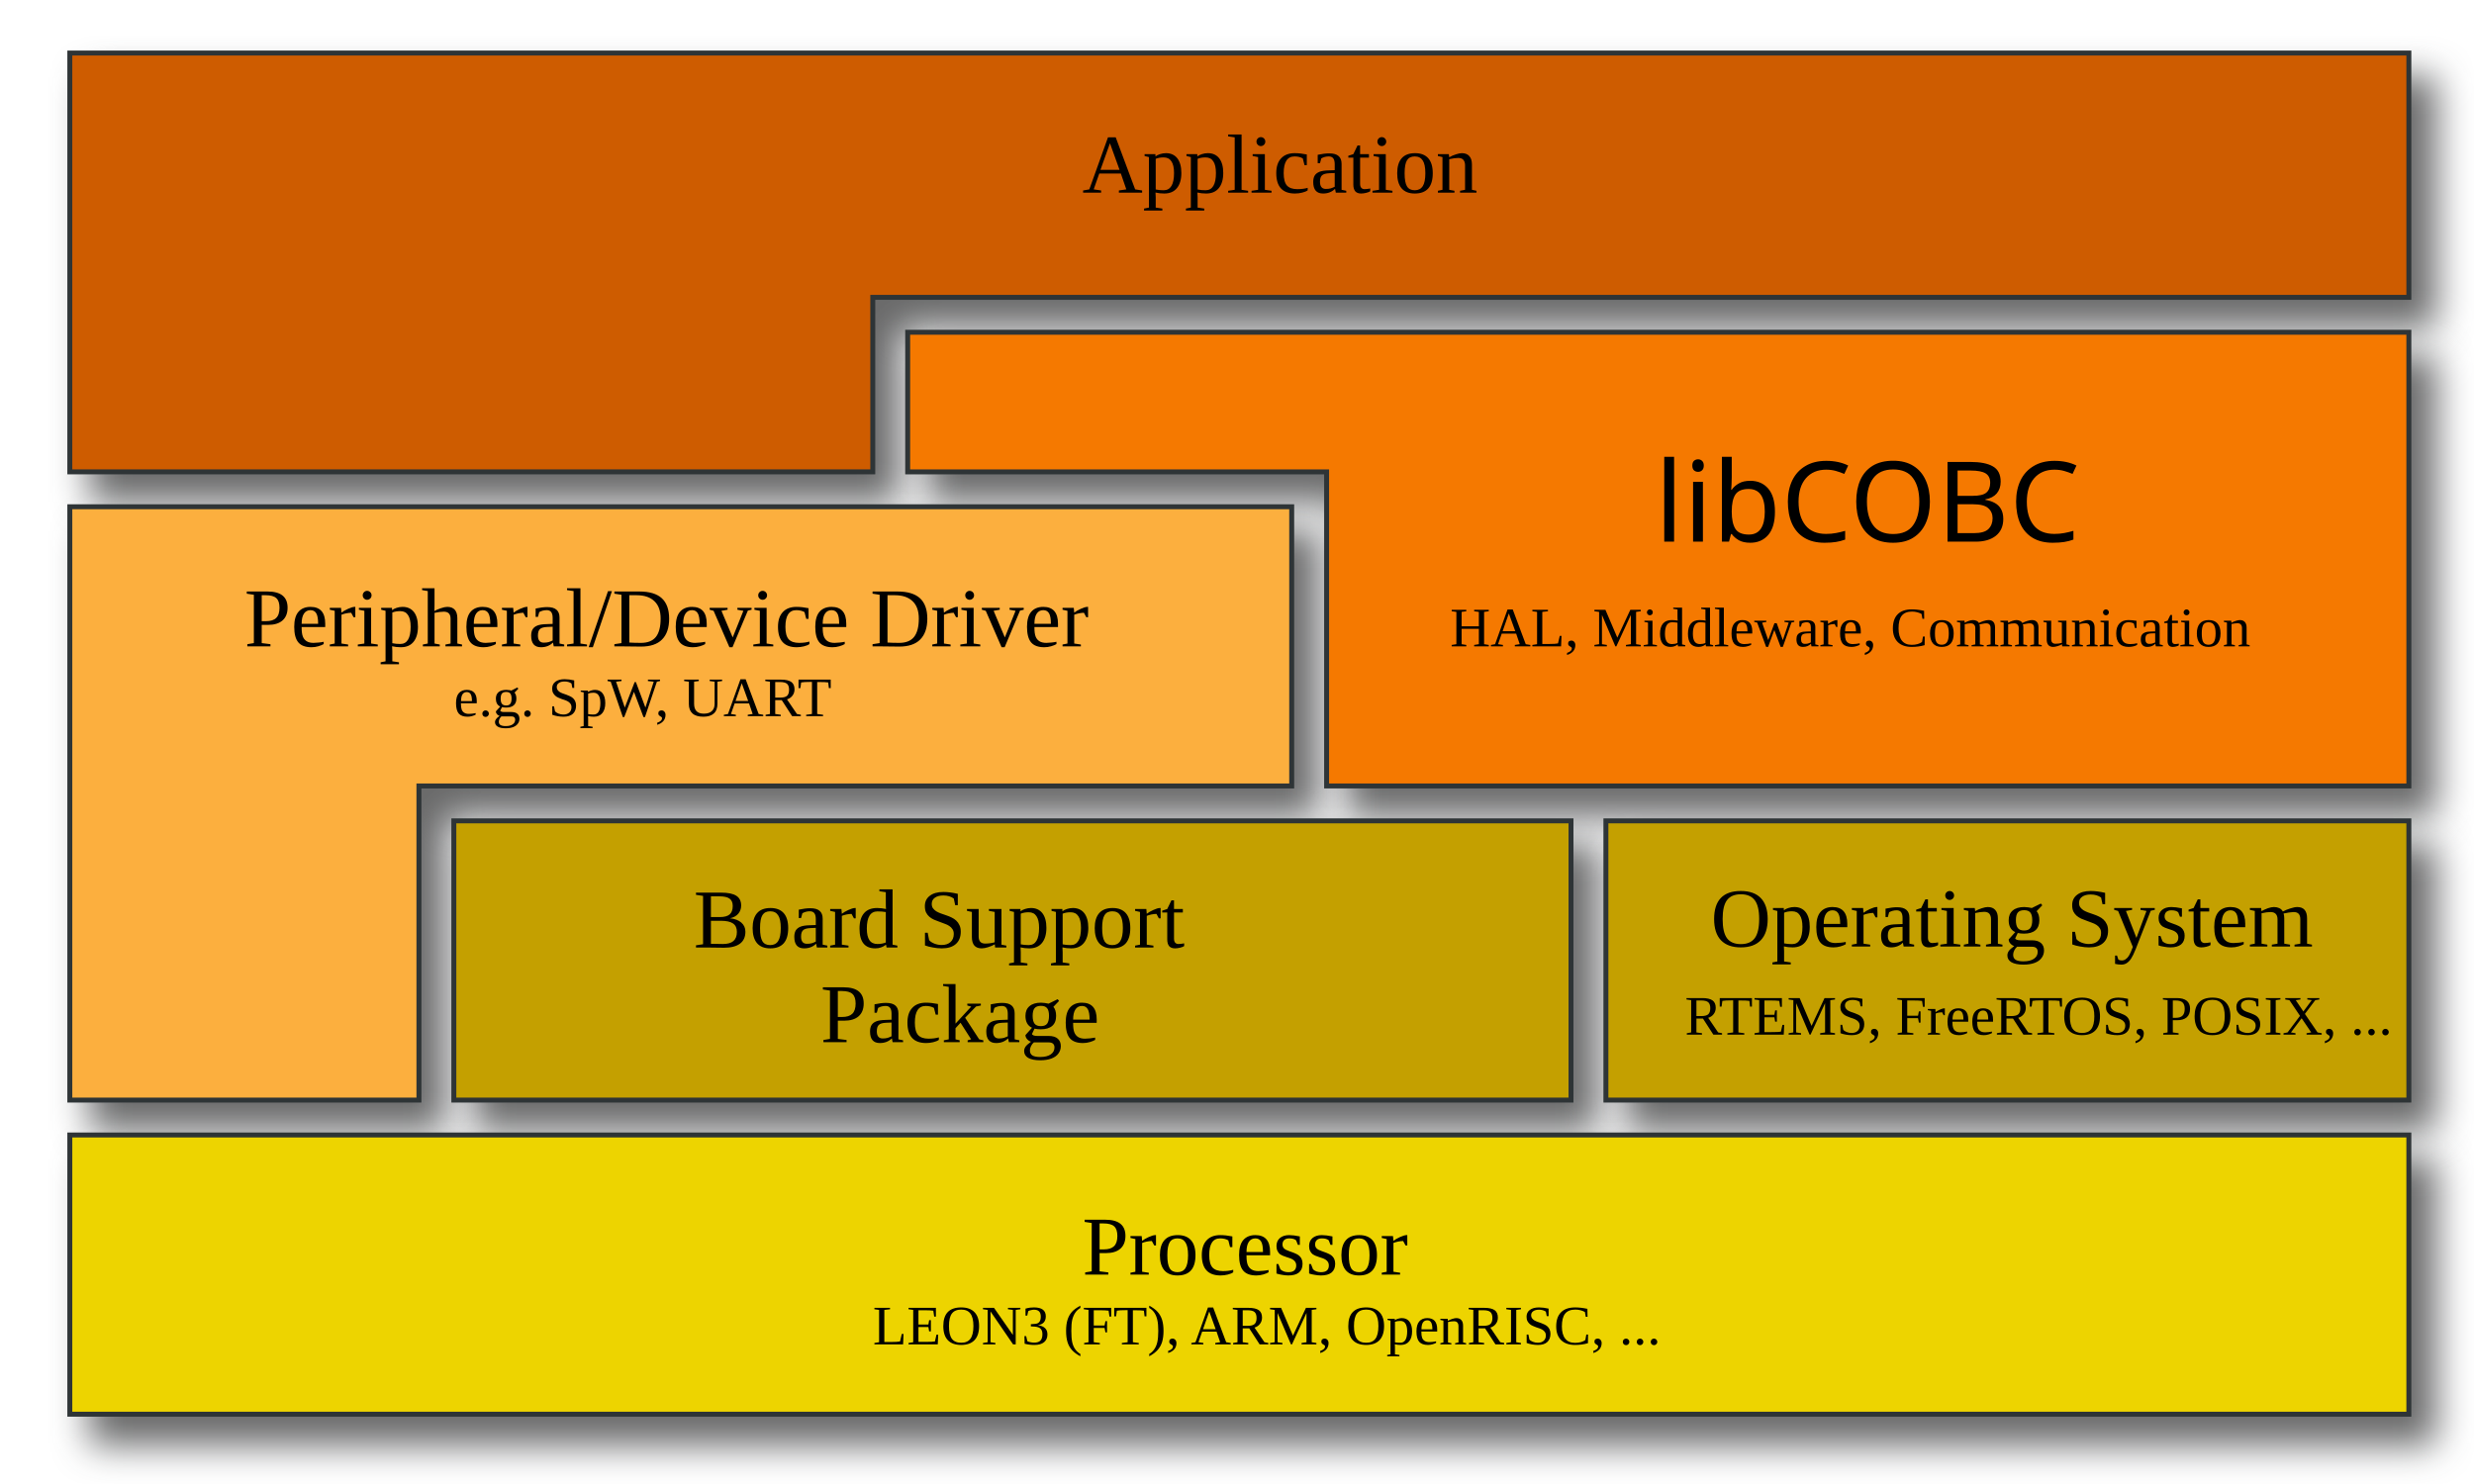
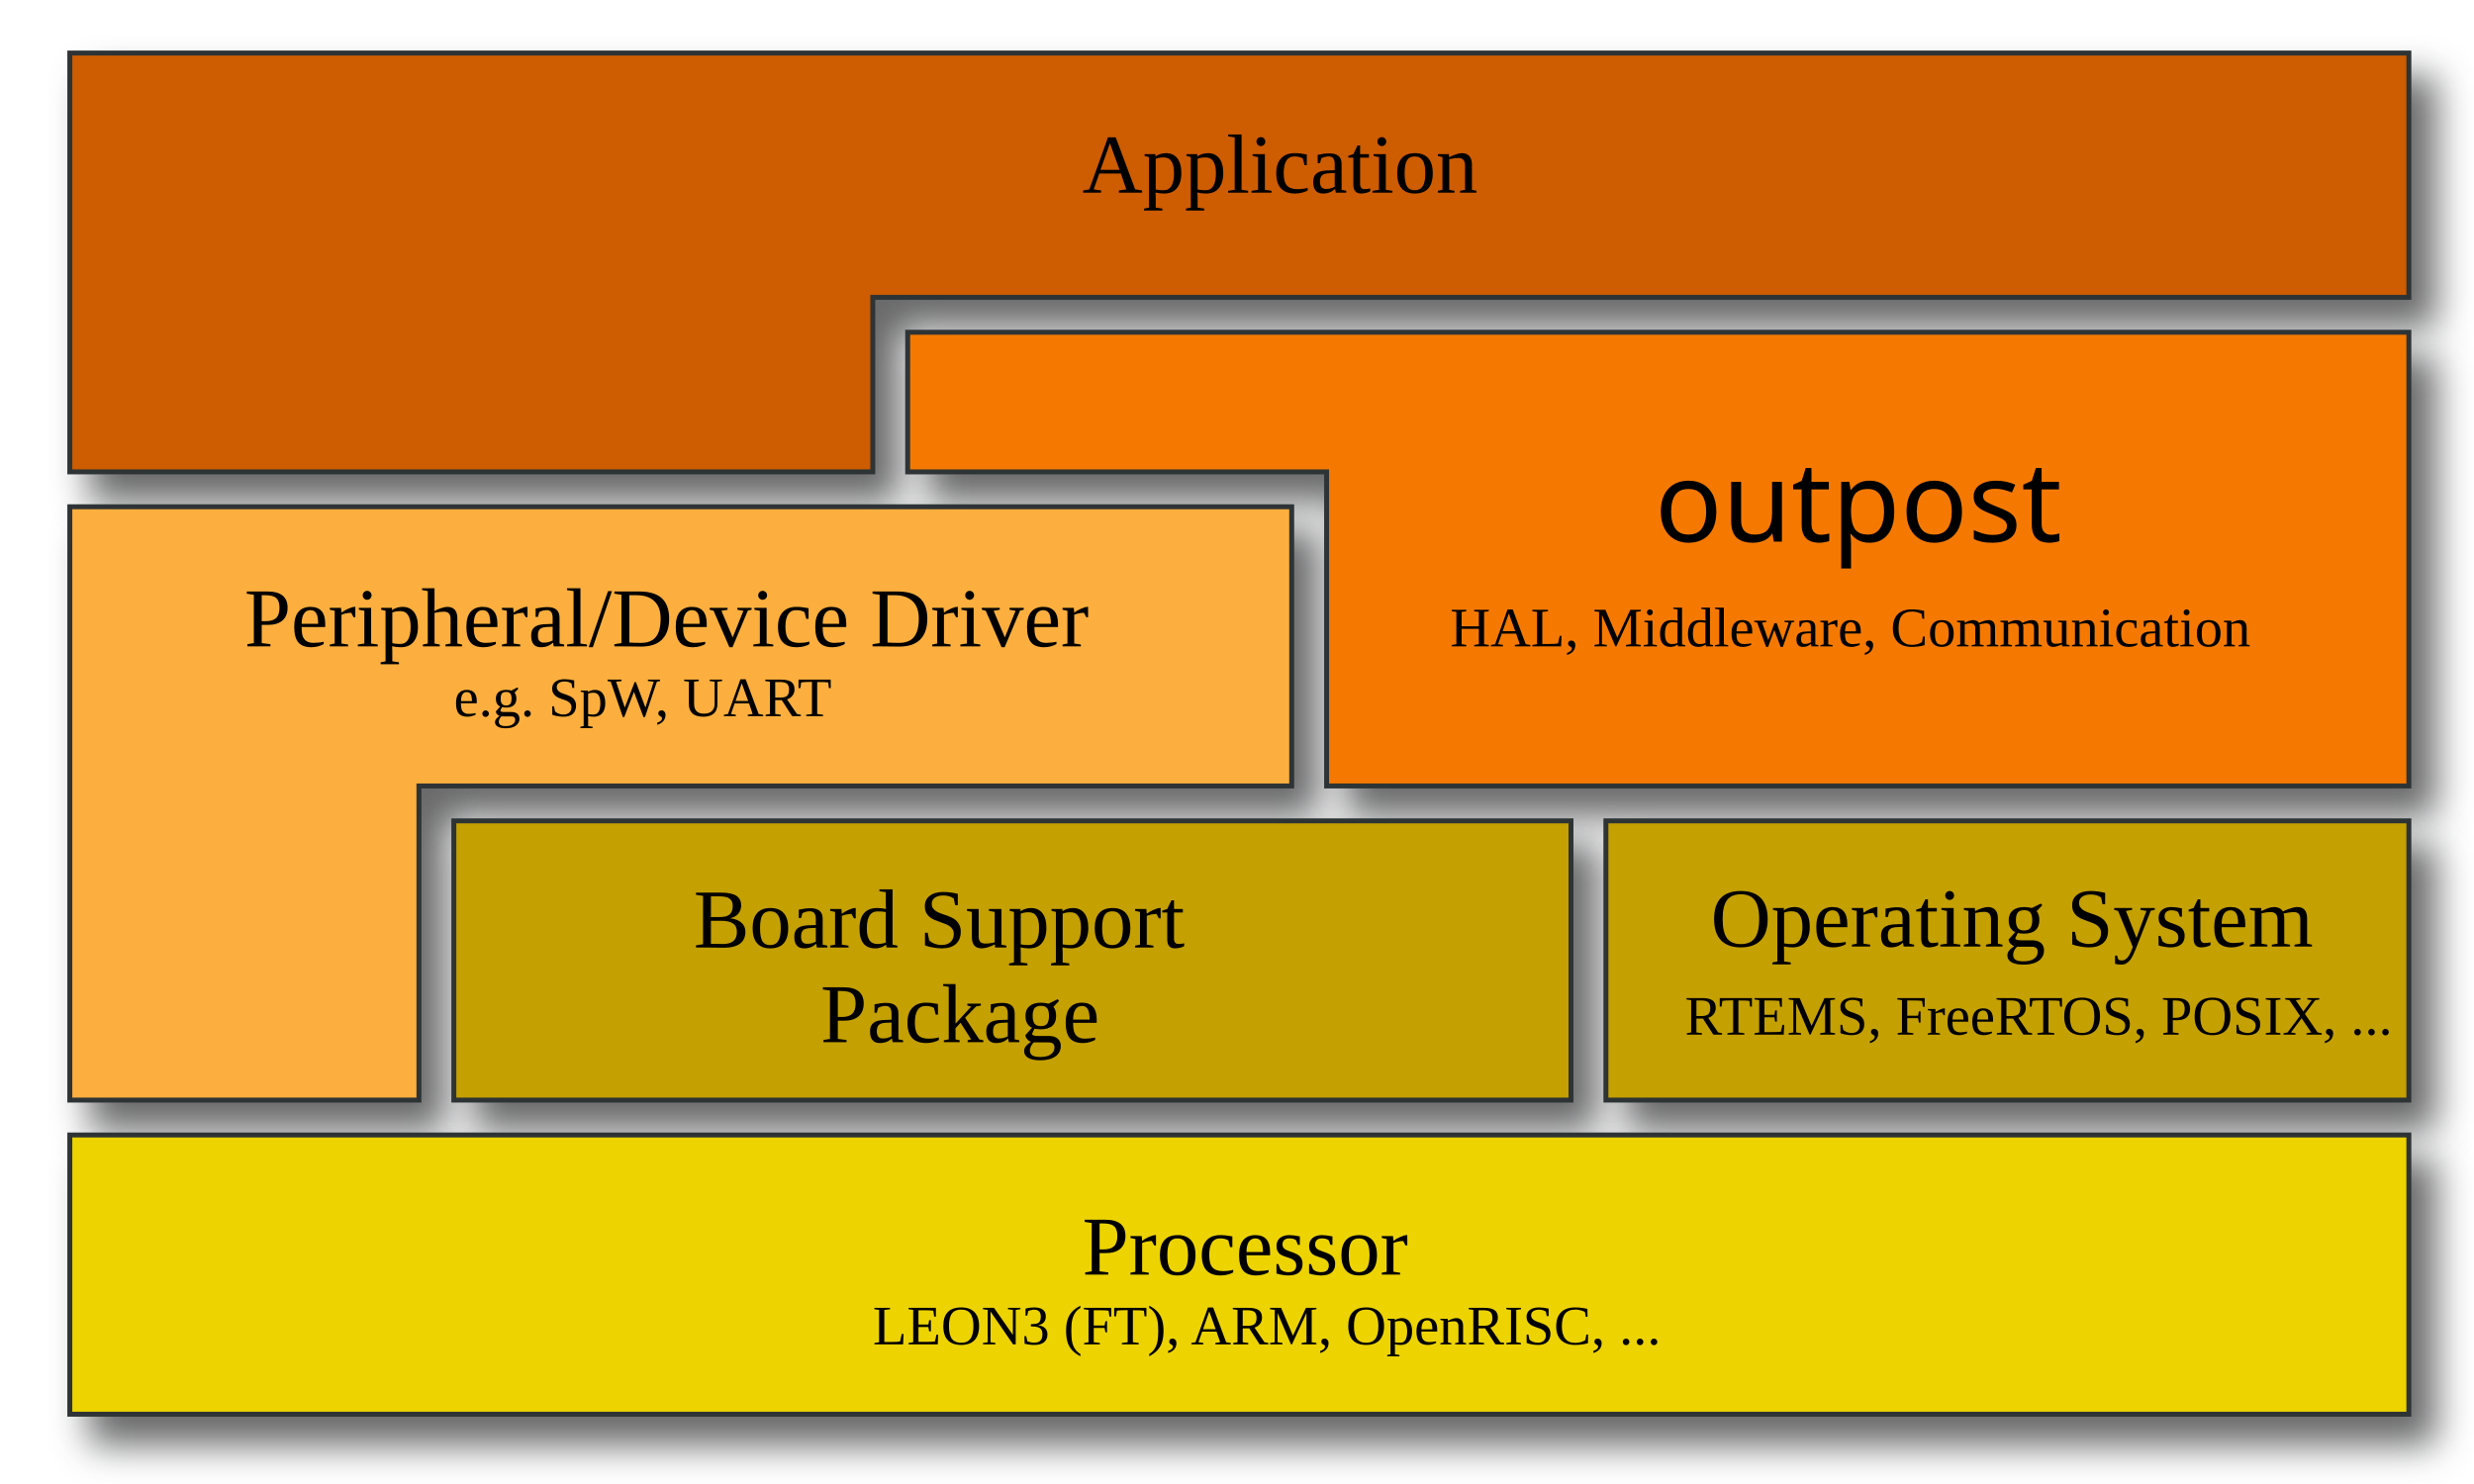
<svg xmlns="http://www.w3.org/2000/svg" width="354.331" height="212.598" id="svg2" version="1.0">
  <defs id="defs4">
    <filter style="color-interpolation-filters:sRGB" id="filter4719" x="-0.019" width="1.038" y="-0.159" height="1.318">
      <feGaussianBlur stdDeviation="2.65" id="feGaussianBlur4721" />
    </filter>
    <filter style="color-interpolation-filters:sRGB" id="filter4723" x="-0.04" width="1.079" y="-0.159" height="1.318">
      <feGaussianBlur stdDeviation="2.65" id="feGaussianBlur4725" />
    </filter>
    <filter style="color-interpolation-filters:sRGB" id="filter4727" x="-0.055" width="1.111" y="-0.159" height="1.318">
      <feGaussianBlur stdDeviation="2.65" id="feGaussianBlur4729" />
    </filter>
    <filter style="color-interpolation-filters:sRGB" id="filter4731" x="-0.03" width="1.059" y="-0.098" height="1.196">
      <feGaussianBlur stdDeviation="2.65" id="feGaussianBlur4733" />
    </filter>
    <filter style="color-interpolation-filters:sRGB" id="filter4735" x="-0.036" width="1.073" y="-0.075" height="1.15">
      <feGaussianBlur stdDeviation="2.65" id="feGaussianBlur4737" />
    </filter>
    <filter style="color-interpolation-filters:sRGB" id="filter4739" x="-0.019" width="1.038" y="-0.106" height="1.212">
      <feGaussianBlur stdDeviation="2.65" id="feGaussianBlur4741" />
    </filter>
  </defs>
  <g id="layer1" transform="translate(0,-35.43306)">
    <g id="g4757">
      <path id="rect3183-7" d="m 13.329,46.909 335,-10e-7 0,35 -220,-4e-6 0,25 -115,0 z" style="fill:#000000;fill-opacity:0.584;fill-rule:nonzero;stroke:#2e3436;stroke-width:0.709;stroke-linejoin:miter;stroke-miterlimit:4;stroke-dashoffset:0;stroke-opacity:1;filter:url(#filter4739)" />
      <path id="rect3191-1" d="m 133.329,86.909 215,-2.2e-5 0,65 -155,0 c 0,-11.667 0,21.774 0,-45 l -60,1e-5 z" style="fill:#000000;fill-opacity:0.584;fill-rule:nonzero;stroke:#2e3436;stroke-width:0.709;stroke-linejoin:miter;stroke-miterlimit:4;stroke-dashoffset:0;stroke-opacity:1;filter:url(#filter4731)" />
      <path id="rect3185-4" d="m 13.329,111.909 175,1e-5 0,40 -125,0 0,45 -50,0 z" style="fill:#000000;fill-opacity:0.584;fill-rule:nonzero;stroke:#2e3436;stroke-width:0.709;stroke-linejoin:miter;stroke-miterlimit:4;stroke-dashoffset:0;stroke-opacity:1;filter:url(#filter4735)" />
      <rect y="156.909" x="68.329" height="40" width="160" id="rect3187-3" style="fill:#000000;fill-opacity:0.584;fill-rule:nonzero;stroke:#2e3436;stroke-width:0.709;stroke-linejoin:miter;stroke-miterlimit:4;stroke-dasharray:none;stroke-dashoffset:0;stroke-opacity:1;filter:url(#filter4723)" />
      <rect y="156.909" x="233.329" height="40" width="115" id="rect3189-3" style="fill:#000000;fill-opacity:0.584;fill-rule:nonzero;stroke:#2e3436;stroke-width:0.709;stroke-linejoin:miter;stroke-miterlimit:4;stroke-dasharray:none;stroke-dashoffset:0;stroke-opacity:1;filter:url(#filter4727)" />
      <rect y="201.909" x="13.329" height="40" width="335" id="rect3193-2" style="fill:#000000;fill-opacity:0.584;fill-rule:nonzero;stroke:#2e3436;stroke-width:0.709;stroke-linejoin:miter;stroke-miterlimit:4;stroke-dasharray:none;stroke-dashoffset:0;stroke-opacity:1;filter:url(#filter4719)" />
    </g>
    <path style="fill:#ce5c00;fill-opacity:1;fill-rule:nonzero;stroke:#2e3436;stroke-width:0.709;stroke-linejoin:miter;stroke-miterlimit:4;stroke-opacity:1;stroke-dashoffset:0" d="m 10,43.031 335,-10e-7 0,35 -220,-4e-6 0,25 -115,0 z" id="rect3183" />
    <text xml:space="preserve" style="font-size:8px;font-style:normal;font-variant:normal;font-weight:normal;font-stretch:normal;text-indent:0;text-align:start;text-decoration:none;line-height:113%;letter-spacing:0px;word-spacing:0px;text-transform:none;direction:ltr;block-progression:tb;writing-mode:lr-tb;text-anchor:start;baseline-shift:baseline;color:#000000;fill:#000000;fill-opacity:1;fill-rule:nonzero;stroke:none;stroke-width:1px;marker:none;visibility:visible;display:inline;overflow:visible;enable-background:accumulate;font-family:Frutiger 45 Light;-inkscape-font-specification:Frutiger 45 Light" x="155" y="63.031" id="text3198">
      <tspan id="tspan3200" x="155" y="63.031" style="font-size:12px">Application</tspan>
    </text>
    <path style="fill:#f57900;fill-opacity:1;fill-rule:nonzero;stroke:#2e3436;stroke-width:0.709;stroke-linejoin:miter;stroke-miterlimit:4;stroke-opacity:1;stroke-dashoffset:0" d="m 130,83.032 215,-2.2e-5 0,65 -155,0 c 0,-11.667 0,21.774 0,-45 l -60,1e-5 z" id="rect3191" />
    <text xml:space="preserve" style="color:#000000;font-style:normal;font-variant:normal;font-weight:normal;font-stretch:normal;font-size:8px;line-height:113%;font-family:'Frutiger 45 Light';-inkscape-font-specification:'Frutiger 45 Light';text-indent:0;text-align:start;text-decoration:none;text-decoration-line:none;letter-spacing:0px;word-spacing:0px;text-transform:none;direction:ltr;block-progression:tb;writing-mode:lr-tb;baseline-shift:baseline;text-anchor:start;display:inline;overflow:visible;visibility:visible;fill:#000000;fill-opacity:1;fill-rule:nonzero;stroke:none;stroke-width:1px;marker:none;enable-background:accumulate" x="237" y="113.031" id="text3206">
-       <tspan id="tspan3208" x="237" y="113.031" style="font-size:16px">libCOBC</tspan>
+       <tspan id="tspan3208" x="237" y="113.031" style="font-size:16px">outpost</tspan>
    </text>
    <text xml:space="preserve" style="font-size:8px;font-style:normal;font-variant:normal;font-weight:normal;font-stretch:normal;text-indent:0;text-align:start;text-decoration:none;line-height:113%;letter-spacing:0px;word-spacing:0px;text-transform:none;direction:ltr;block-progression:tb;writing-mode:lr-tb;text-anchor:start;baseline-shift:baseline;color:#000000;fill:#000000;fill-opacity:1;fill-rule:nonzero;stroke:none;stroke-width:1px;marker:none;visibility:visible;display:inline;overflow:visible;enable-background:accumulate;font-family:Frutiger 45 Light;-inkscape-font-specification:Frutiger 45 Light" x="270" y="128.031" id="text3027">
      <tspan x="270" y="128.031" style="font-size:8px;text-align:center;text-anchor:middle" id="tspan3031">HAL, Middleware, Communication</tspan>
    </text>
    <path style="fill:#fcaf3e;fill-opacity:1;fill-rule:nonzero;stroke:#2e3436;stroke-width:0.709;stroke-linejoin:miter;stroke-miterlimit:4;stroke-opacity:1;stroke-dashoffset:0" d="m 10,108.031 175,1e-5 0,40 -125,0 0,45 -50,0 z" id="rect3185" />
    <text xml:space="preserve" style="font-size:8px;font-style:normal;font-variant:normal;font-weight:normal;font-stretch:normal;text-indent:0;text-align:start;text-decoration:none;line-height:113%;letter-spacing:0px;word-spacing:0px;text-transform:none;direction:ltr;block-progression:tb;writing-mode:lr-tb;text-anchor:start;baseline-shift:baseline;color:#000000;fill:#000000;fill-opacity:1;fill-rule:nonzero;stroke:none;stroke-width:1px;marker:none;visibility:visible;display:inline;overflow:visible;enable-background:accumulate;font-family:Frutiger 45 Light;-inkscape-font-specification:Frutiger 45 Light" x="35" y="128.031" id="text3202">
      <tspan x="35" y="128.031" style="font-size:12px" id="tspan3231">Peripheral/Device Driver</tspan>
    </text>
    <text xml:space="preserve" style="font-size:8px;font-style:normal;font-variant:normal;font-weight:normal;font-stretch:normal;text-indent:0;text-align:start;text-decoration:none;line-height:113%;letter-spacing:0px;word-spacing:0px;text-transform:none;direction:ltr;block-progression:tb;writing-mode:lr-tb;text-anchor:start;baseline-shift:baseline;color:#000000;fill:#000000;fill-opacity:1;fill-rule:nonzero;stroke:none;stroke-width:1px;marker:none;visibility:visible;display:inline;overflow:visible;enable-background:accumulate;font-family:Frutiger 45 Light;-inkscape-font-specification:Frutiger 45 Light" x="65" y="138.031" id="text3226-9">
      <tspan id="tspan3228-6" x="65" y="138.031" style="font-size:8px">e.g. SpW, UART</tspan>
    </text>
    <rect style="fill:#c4a000;fill-opacity:1;fill-rule:nonzero;stroke:#2e3436;stroke-width:0.709;stroke-linejoin:miter;stroke-miterlimit:4;stroke-opacity:1;stroke-dasharray:none;stroke-dashoffset:0" id="rect3187" width="160" height="40" x="65" y="153.031" />
    <text xml:space="preserve" style="font-size:12px;font-style:normal;font-variant:normal;font-weight:normal;font-stretch:normal;text-indent:0;text-align:center;text-decoration:none;line-height:113%;letter-spacing:0px;word-spacing:0px;text-transform:none;direction:ltr;block-progression:tb;writing-mode:lr-tb;text-anchor:middle;baseline-shift:baseline;color:#000000;fill:#000000;fill-opacity:1;fill-rule:nonzero;stroke:none;stroke-width:1px;marker:none;visibility:visible;display:inline;overflow:visible;enable-background:accumulate;font-family:Frutiger 45 Light;-inkscape-font-specification:Frutiger 45 Light" x="145" y="171.171" id="text3210">
      <tspan id="tspan3212" x="145" y="171.171">Board Support</tspan>
      <tspan x="145" y="184.731" id="tspan3020">Package</tspan>
    </text>
    <rect style="fill:#c4a000;fill-opacity:1;fill-rule:nonzero;stroke:#2e3436;stroke-width:0.709;stroke-linejoin:miter;stroke-miterlimit:4;stroke-opacity:1;stroke-dasharray:none;stroke-dashoffset:0" id="rect3189" width="115" height="40" x="230" y="153.031" />
    <text xml:space="preserve" style="font-size:12px;font-style:normal;font-variant:normal;font-weight:normal;font-stretch:normal;text-indent:0;text-align:start;text-decoration:none;line-height:113%;letter-spacing:0px;word-spacing:0px;text-transform:none;direction:ltr;block-progression:tb;writing-mode:lr-tb;text-anchor:start;baseline-shift:baseline;color:#000000;fill:#000000;fill-opacity:1;fill-rule:nonzero;stroke:none;stroke-width:1px;marker:none;visibility:visible;display:inline;overflow:visible;enable-background:accumulate;font-family:Frutiger 45 Light;-inkscape-font-specification:Frutiger 45 Light" x="245" y="171.031" id="text3214">
      <tspan id="tspan3216" x="245" y="171.031">Operating System</tspan>
    </text>
    <text xml:space="preserve" style="font-size:8px;font-style:normal;font-variant:normal;font-weight:normal;font-stretch:normal;text-indent:0;text-align:start;text-decoration:none;line-height:113%;letter-spacing:0px;word-spacing:0px;text-transform:none;direction:ltr;block-progression:tb;writing-mode:lr-tb;text-anchor:start;baseline-shift:baseline;color:#000000;fill:#000000;fill-opacity:1;fill-rule:nonzero;stroke:none;stroke-width:1px;marker:none;visibility:visible;display:inline;overflow:visible;enable-background:accumulate;font-family:Frutiger 45 Light;-inkscape-font-specification:Frutiger 45 Light" x="241.31" y="183.652" id="text3222">
      <tspan id="tspan3224" x="241.31" y="183.652" style="font-size:8px">RTEMS, FreeRTOS, POSIX, ...</tspan>
    </text>
    <rect style="fill:#edd400;fill-opacity:1;fill-rule:nonzero;stroke:#2e3436;stroke-width:0.709;stroke-linejoin:miter;stroke-miterlimit:4;stroke-opacity:1;stroke-dasharray:none;stroke-dashoffset:0" id="rect3193" width="335" height="40" x="10" y="198.031" />
    <text xml:space="preserve" style="font-size:12px;font-style:normal;font-variant:normal;font-weight:normal;font-stretch:normal;text-indent:0;text-align:start;text-decoration:none;line-height:113%;letter-spacing:0px;word-spacing:0px;text-transform:none;direction:ltr;block-progression:tb;writing-mode:lr-tb;text-anchor:start;baseline-shift:baseline;color:#000000;fill:#000000;fill-opacity:1;fill-rule:nonzero;stroke:none;stroke-width:1px;marker:none;visibility:visible;display:inline;overflow:visible;enable-background:accumulate;font-family:Frutiger 45 Light;-inkscape-font-specification:Frutiger 45 Light" x="155" y="218.031" id="text3218">
      <tspan id="tspan3220" x="155" y="218.031">Processor</tspan>
    </text>
    <text xml:space="preserve" style="font-size:8px;font-style:normal;font-variant:normal;font-weight:normal;font-stretch:normal;text-indent:0;text-align:start;text-decoration:none;line-height:113%;letter-spacing:0px;word-spacing:0px;text-transform:none;direction:ltr;block-progression:tb;writing-mode:lr-tb;text-anchor:start;baseline-shift:baseline;color:#000000;fill:#000000;fill-opacity:1;fill-rule:nonzero;stroke:none;stroke-width:1px;marker:none;visibility:visible;display:inline;overflow:visible;enable-background:accumulate;font-family:Frutiger 45 Light;-inkscape-font-specification:Frutiger 45 Light" x="125" y="228.031" id="text3226">
      <tspan style="font-size:8px" id="tspan3228" x="125" y="228.031">LEON3 (FT), ARM, OpenRISC, ...</tspan>
    </text>
  </g>
</svg>
